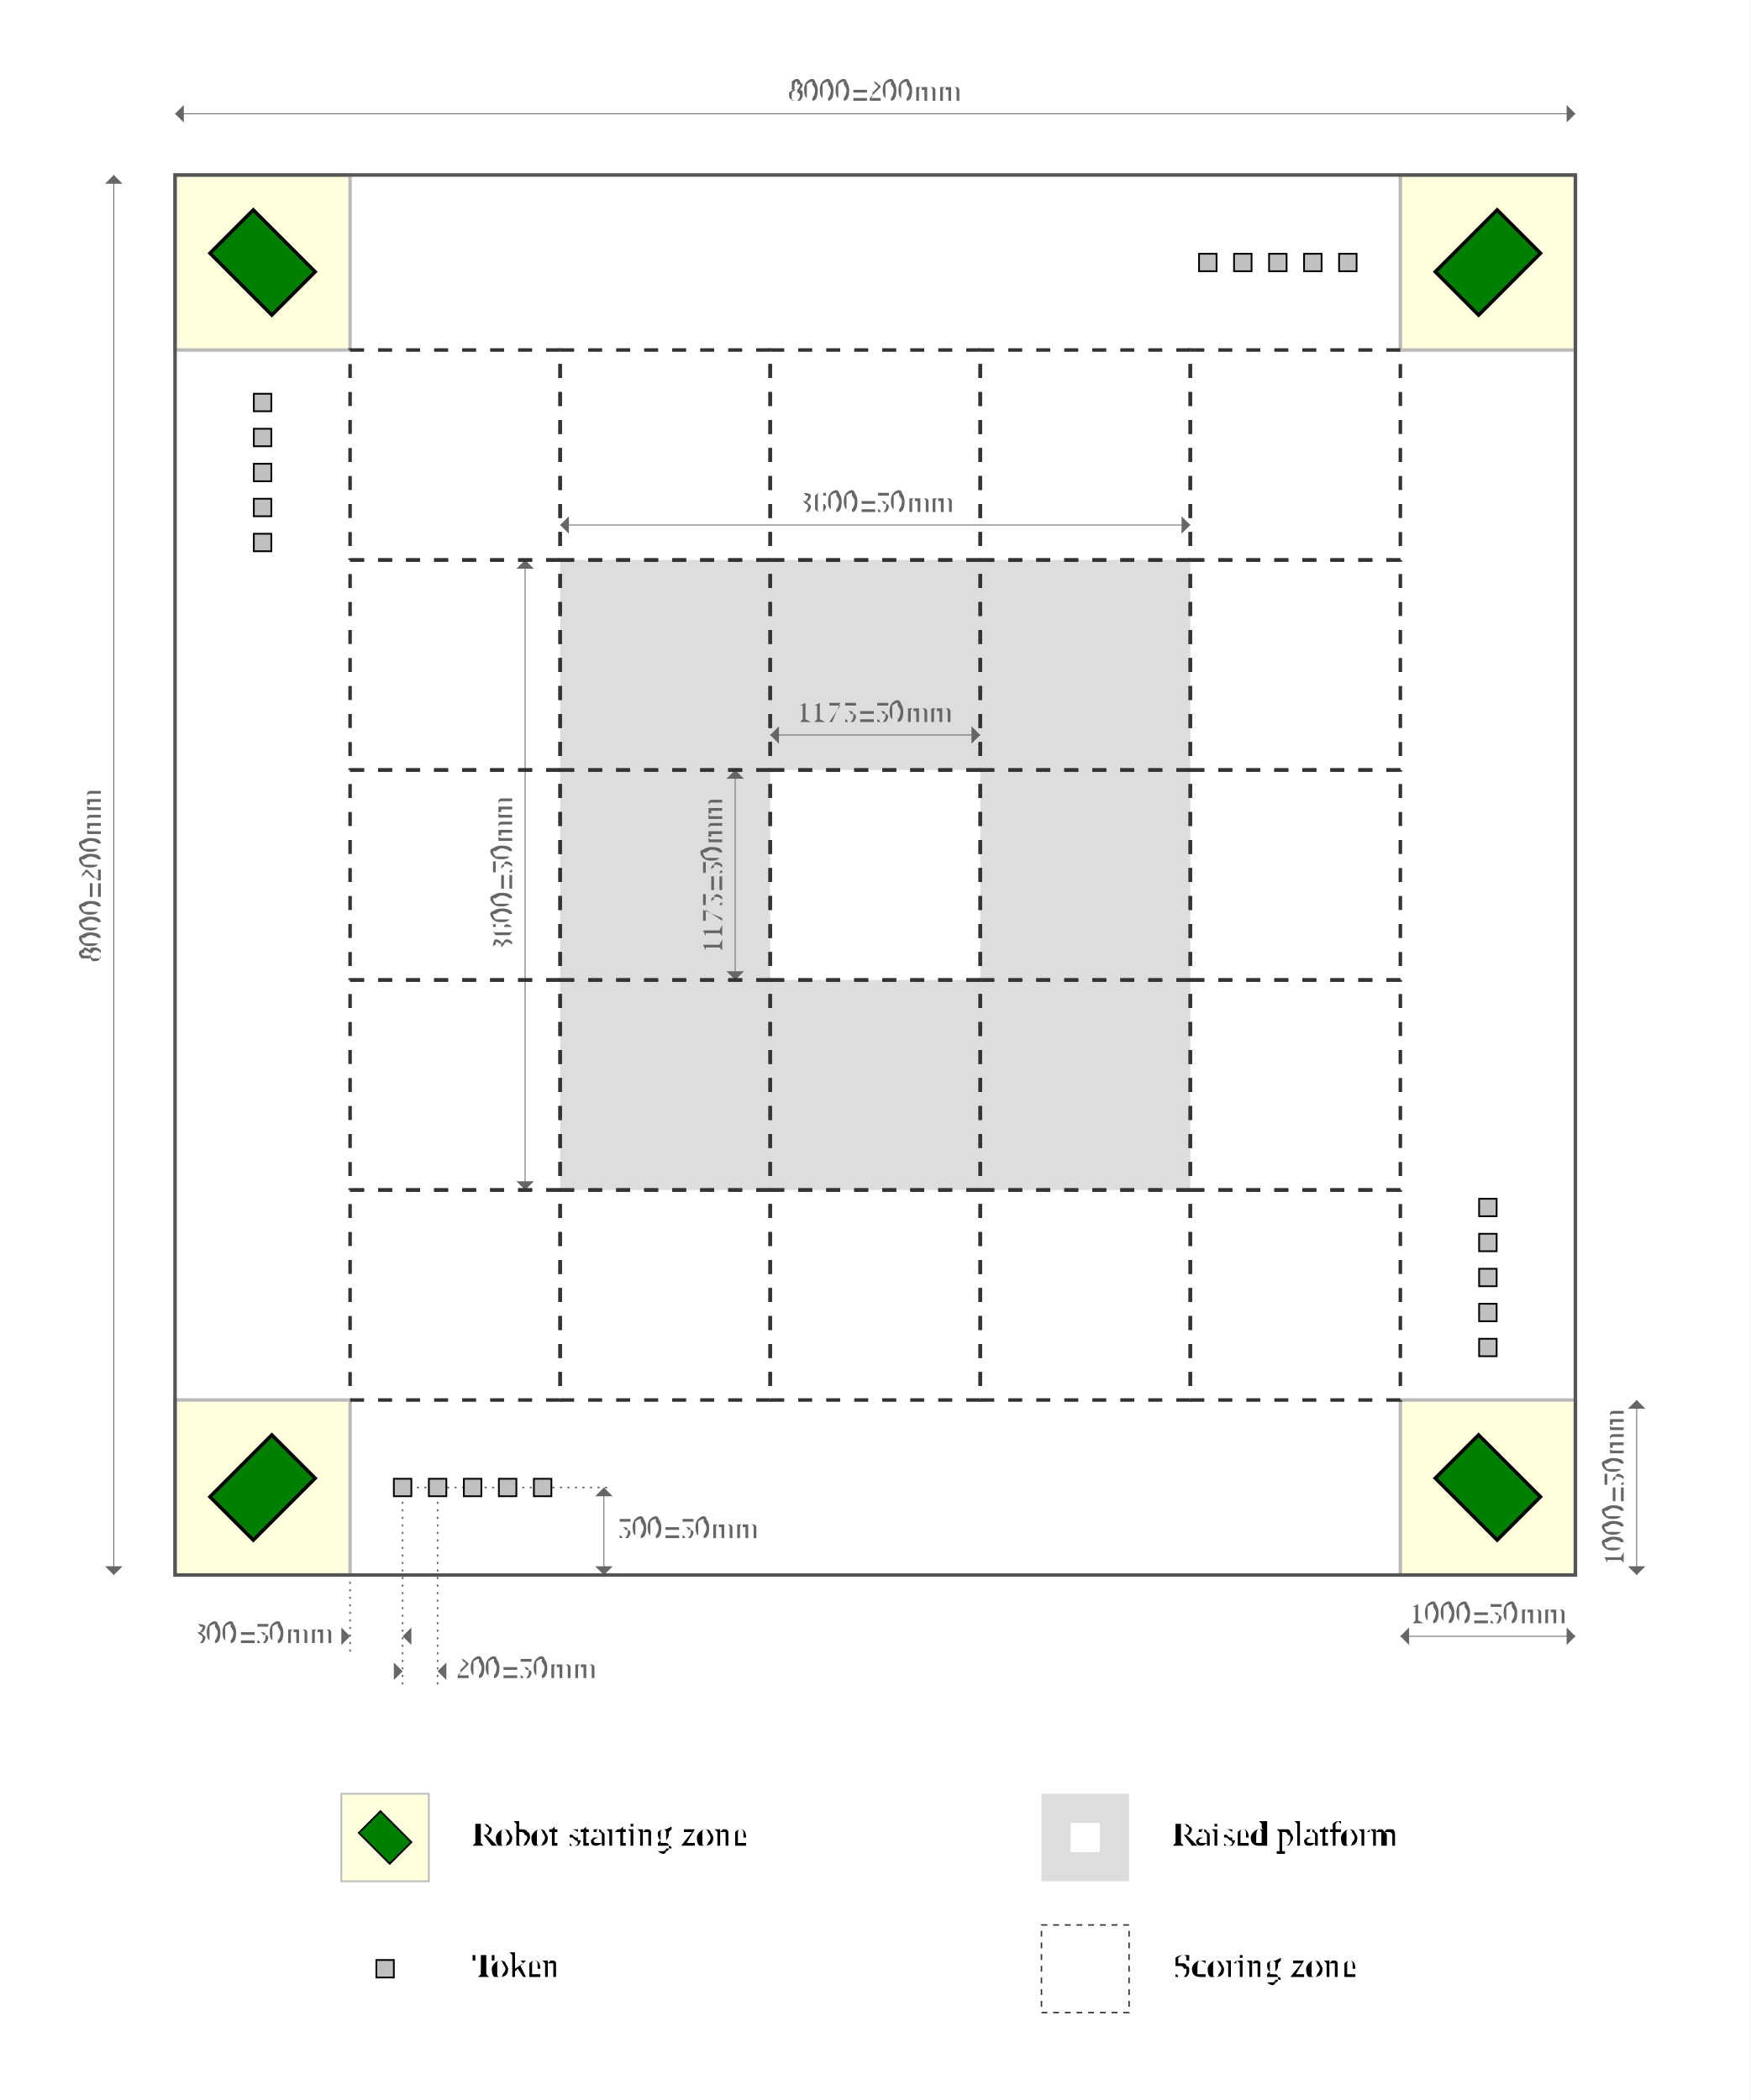
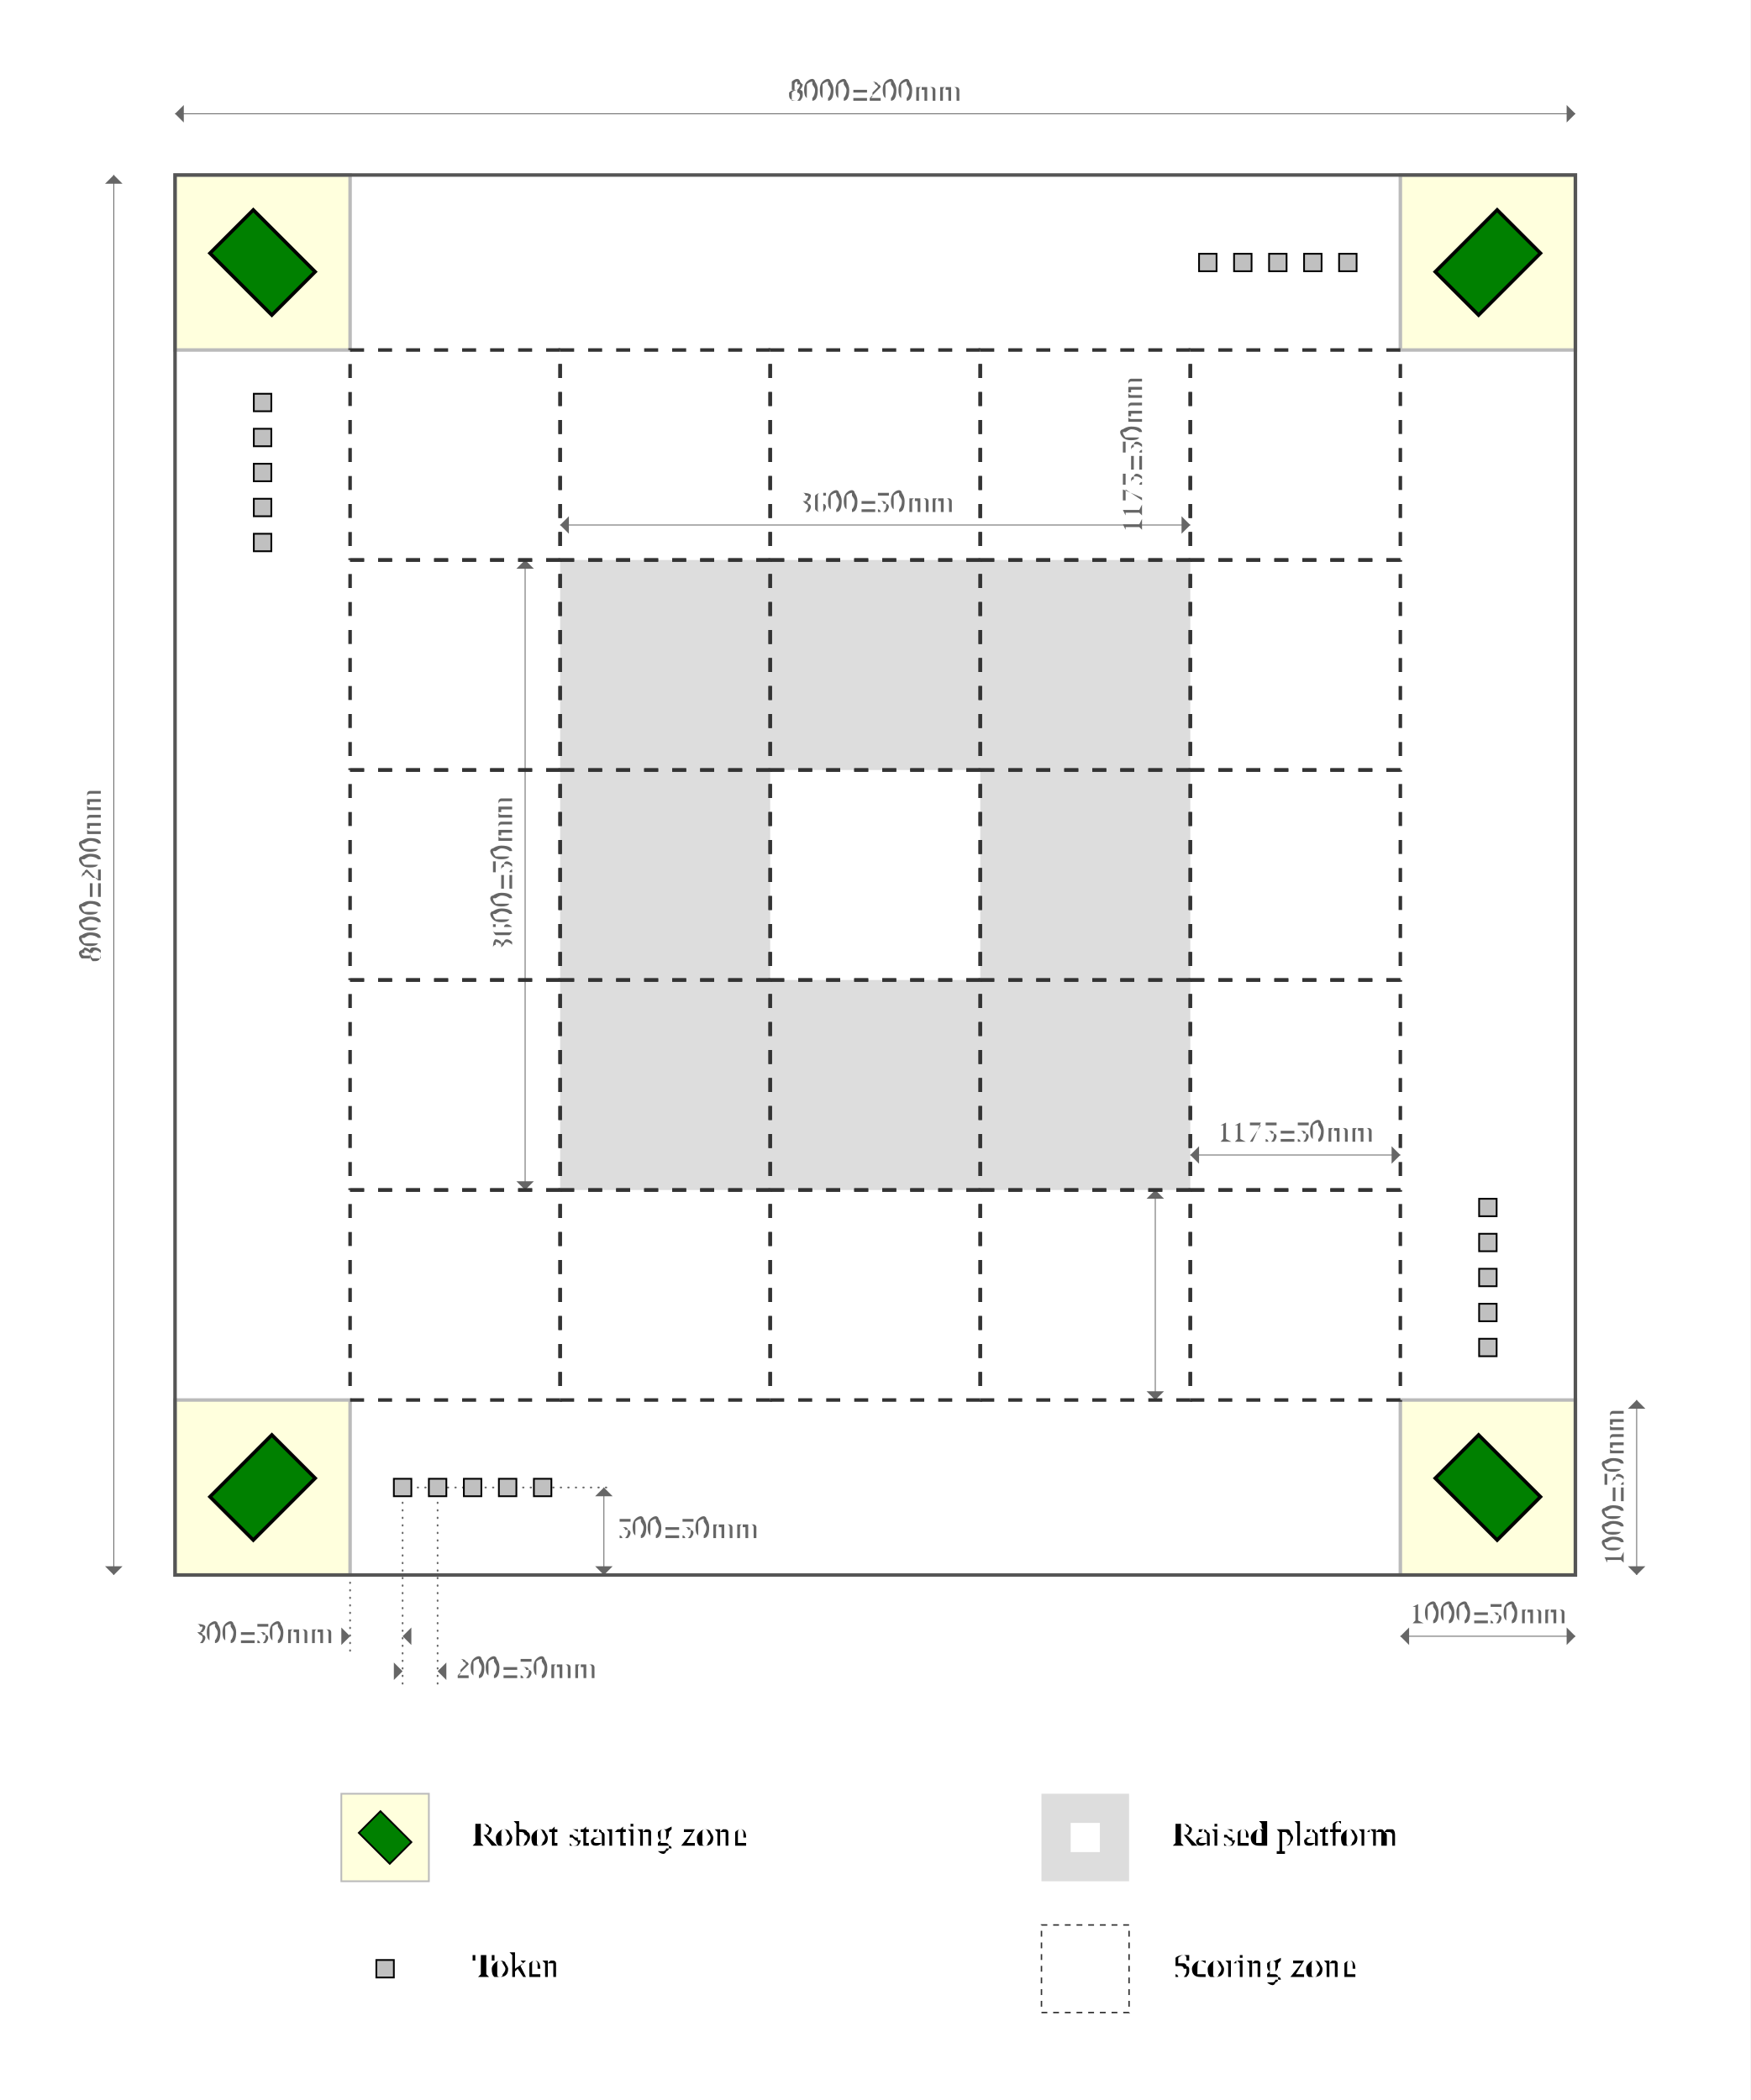
<svg xmlns="http://www.w3.org/2000/svg" xmlns:xlink="http://www.w3.org/1999/xlink" version="1.1" baseProfile="full" width="1000" height="1200">
  <style type="text/css">
    
      .arena-wall {
        fill: none;
        stroke: #555;
        stroke-width: .02;
      }

      #token {
        stroke: black;
        stroke-width: 0.01;
        fill: silver;
      }

      #robot {
        fill: green;
        stroke: black;
        stroke-width: 0.02;
      }

      #volcano {
        fill: #ddd;
      }

      .zone {
        stroke: #333;
        stroke-width: 0.02;
        /*stroke-dasharray: 0.141, 0.141;*/
        stroke-dasharray: 0.08 0.08;
        /*stroke-dashoffset: -50%;*/
        fill: none;
      }

      #start-zone {
        stroke: #bbb;
        stroke-width: 0.02;
        fill: #ffd;
      }

      .dimension line {
        stroke: #666;
        stroke-width: 0.005;
        marker-start: url(#dimension-arrow-head-start);
        marker-end: url(#dimension-arrow-head-end);
      }

      .dimension text {
        fill: #666;
        font-size: 0.175px;
      }
      .dimension text.above {
        text-anchor: middle;
      }
      .dimension text.left-rotated {
        text-anchor: middle;
        transform: rotate(-90deg);
      }
      .dimension text.left {
        text-anchor: end;
        dominant-baseline: middle;
      }
      .dimension text.right {
        text-anchor: start;
        dominant-baseline: middle;
      }

      .dimension-arrow-head {
        fill: #666;
      }

      .dimension-guide {
        stroke: #666;
        stroke-width: 0.01;
        stroke-dasharray: 0.003 0.04;
        stroke-linecap: round;
        fill: none;
      }

      .legend-label {
        font-size: 0.2px;
        text-anchor: start;
        dominant-baseline: middle;
      }
    
  </style>
  <defs>
    <rect x="-0.05" y="-0.05" width="0.10" height="0.10" id="token" />
    <rect width="0.35" height="0.5" x="-0.175" y="-0.25" id="robot" />
    <g id="start-zone">
      <rect x="-0.5" y="-0.5" width="1" height="1" />
    </g>
    <g id="start-zone-with-robot">
      <use xlink:href="#start-zone" />
      <use xlink:href="#robot" transform="rotate(135)" />
    </g>
    <g id="start-area">
      <use xlink:href="#start-zone-with-robot" transform="translate(0.5 0.5)" />
      <use xlink:href="#token" transform="translate(0.5 1.3)" />
      <use xlink:href="#token" transform="translate(0.5 1.5)" />
      <use xlink:href="#token" transform="translate(0.5 1.7)" />
      <use xlink:href="#token" transform="translate(0.5 1.9)" />
      <use xlink:href="#token" transform="translate(0.5 2.1)" />
    </g>
    <g id="zone">
      <rect x="-0.6" y="-0.6" width="1.2" height="1.2" class="zone" />
    </g>
    <g id="volcano">
      <path d="M-1.8 -1.8 v3.6 h3.6 v-3.6 h-3.6 l1.2 1.2 h1.2 v1.2 h-1.2 v-1.2" />
    </g>
    <g id="dimension-arrow-head" transform="scale(0.05)">
      <path d="M0,0 L1,1 L1,-1 L0,0" class="dimension-arrow-head" />
    </g>
    <marker id="dimension-arrow-head-start" orient="auto" markerWidth="1" markerHeight="2" refX="0" refY="1" markerUnits="userSpaceOnUse">
      <use xlink:href="#dimension-arrow-head" transform="translate(0 1)" />
    </marker>
    <marker id="dimension-arrow-head-end" orient="auto" markerWidth="1" markerHeight="2" refX="1" refY="1" markerUnits="userSpaceOnUse">
      <use xlink:href="#dimension-arrow-head" transform="translate(1 1) scale(-1 1)" />
    </marker>
  </defs>
  <rect width="100%" height="100%" fill="white" />
  <g id="arena-space" transform="scale(100)">
    <g id="arena" transform="translate(1 1)">
      <line x1="1" y1="8" x2="1" y2="8.45" class="dimension-guide" />
      <line x1="1.3" y1="7.5" x2="1.3" y2="8.65" class="dimension-guide" />
      <line x1="1.5" y1="7.5" x2="1.5" y2="8.65" class="dimension-guide" />
      <line x1="1.3" y1="7.5" x2="2.5" y2="7.5" class="dimension-guide" />
      <g class="dimension" transform="translate(1.15 8.35)">
        <use xlink:href="#dimension-arrow-head" transform="translate(-0.15 0) scale(-1 1)" />
        <use xlink:href="#dimension-arrow-head" transform="translate(0.15 0)" />
        <text x="-0.25" y="0" class="left">300±50mm</text>
      </g>
      <g class="dimension" transform="translate(1.4 8.55)">
        <use xlink:href="#dimension-arrow-head" transform="translate(-0.1 0) scale(-1 1)" />
        <use xlink:href="#dimension-arrow-head" transform="translate(0.1 0)" />
        <text x="0.2" y="0" class="right">200±50mm</text>
      </g>
      <g class="dimension" transform="translate(2.45 7.75)">
        <line x1="0" y1="-0.25" x2="0" y2="0.25" />
        <text x="0.075" y="0" class="right">500±50mm</text>
      </g>
      <use xlink:href="#start-area" />
      <use xlink:href="#start-area" transform="rotate(90 4 4)" />
      <use xlink:href="#start-area" transform="rotate(180 4 4)" />
      <use xlink:href="#start-area" transform="rotate(270 4 4)" />
      <g class="dimension" transform="translate(7.5 8.35)">
        <line x1="-0.5" y1="0" x2="0.5" y2="0" />
        <text x="0" y="-0.075" class="above">1000±50mm</text>
      </g>
      <g class="dimension" transform="translate(8.35 7.5)">
        <line x1="0" y1="-0.5" x2="0" y2="0.5" />
        <text x="0" y="-0.075" class="left-rotated">1000±50mm</text>
      </g>
      <rect width="8" height="8" x="0" y="0" class="arena-wall" />
      <g class="dimension" transform="translate(4 -0.35)">
        <line x1="-4" y1="0" x2="4" y2="0" />
        <text x="0" y="-0.075" class="above">8000±200mm</text>
      </g>
      <g class="dimension" transform="translate(-0.35 4)">
        <line x1="0" y1="-4" x2="0" y2="4" />
        <text x="0" y="-0.075" class="left-rotated">8000±200mm</text>
      </g>
      <use xlink:href="#volcano" transform="translate(4 4)" />
      <g class="dimension" transform="translate(4 3.2)">
-         <line x1="-0.6" y1="0" x2="0.6" y2="0" />
-         <text x="0" y="-0.075" class="above">1175±50mm</text>
+         <line x1="1.8" y1="2.4" x2="3.0" y2="2.4" />
+         <text x="2.4" y="2.325" class="above">1175±50mm</text>
      </g>
      <g class="dimension" transform="translate(3.2 4)">
-         <line x1="0" y1="-0.6" x2="0" y2="0.6" />
-         <text x="0" y="-0.075" class="left-rotated">1175±50mm</text>
+         <line x1="2.4" y1="1.8" x2="2.4" y2="3.0" />
+         <text x="2.4" y="2.325" class="left-rotated">1175±50mm</text>
      </g>
      <g class="dimension" transform="translate(4 2)">
        <line x1="-1.8" y1="0" x2="1.8" y2="0" />
        <text x="0" y="-0.075" class="above">3600±50mm</text>
      </g>
      <g class="dimension" transform="translate(2 4)">
        <line x1="0" y1="-1.8" x2="0" y2="1.8" />
        <text x="0" y="-0.075" class="left-rotated">3600±50mm</text>
      </g>
      <g transform="translate(4 4)">
        <use xlink:href="#zone" />
        <use xlink:href="#zone" transform="translate(-1.2 -1.2)" />
        <use xlink:href="#zone" transform="translate(-1.2 0)" />
        <use xlink:href="#zone" transform="translate(-1.2 1.2)" />
        <use xlink:href="#zone" transform="translate(0 1.2)" />
        <use xlink:href="#zone" transform="translate(1.2 1.2)" />
        <use xlink:href="#zone" transform="translate(1.2 0)" />
        <use xlink:href="#zone" transform="translate(1.2 -1.2)" />
        <use xlink:href="#zone" transform="translate(0 -1.2)" />
        <use xlink:href="#zone" transform="translate(0 -2.4)" />
        <use xlink:href="#zone" transform="translate(1.2 -2.4)" />
        <use xlink:href="#zone" transform="translate(2.4 -2.4)" />
        <use xlink:href="#zone" transform="translate(2.4 -1.2)" />
        <use xlink:href="#zone" transform="translate(2.4 0)" />
        <use xlink:href="#zone" transform="translate(2.4 1.2)" />
        <use xlink:href="#zone" transform="translate(2.4 2.4)" />
        <use xlink:href="#zone" transform="translate(1.2 2.4)" />
        <use xlink:href="#zone" transform="translate(0 2.4)" />
        <use xlink:href="#zone" transform="translate(-1.2 2.4)" />
        <use xlink:href="#zone" transform="translate(-2.4 2.4)" />
        <use xlink:href="#zone" transform="translate(-2.4 1.2)" />
        <use xlink:href="#zone" transform="translate(-2.4 0)" />
        <use xlink:href="#zone" transform="translate(-2.4 -1.2)" />
        <use xlink:href="#zone" transform="translate(-2.4 -2.4)" />
        <use xlink:href="#zone" transform="translate(-1.2 -2.4)" />
      </g>
    </g>
    <g id="legend" transform="translate(2.2 10.5)">
      <g transform="translate(0 0)">
        <use xlink:href="#start-zone-with-robot" transform="scale(0.5)" />
        <text x="0.5" y="0" class="legend-label">Robot starting zone</text>
      </g>
      <g transform="translate(0 0.75)">
        <use xlink:href="#token" />
        <text x="0.5" y="0" class="legend-label">Token</text>
      </g>
      <g transform="translate(4 0)">
        <use xlink:href="#volcano" transform="scale(0.139)" />
        <text x="0.5" y="0" class="legend-label">Raised platform</text>
      </g>
      <g transform="translate(4 0.75)">
        <use xlink:href="#zone" transform="scale(0.417)" />
        <text x="0.5" y="0" class="legend-label">Scoring zone</text>
      </g>
    </g>
  </g>
</svg>
